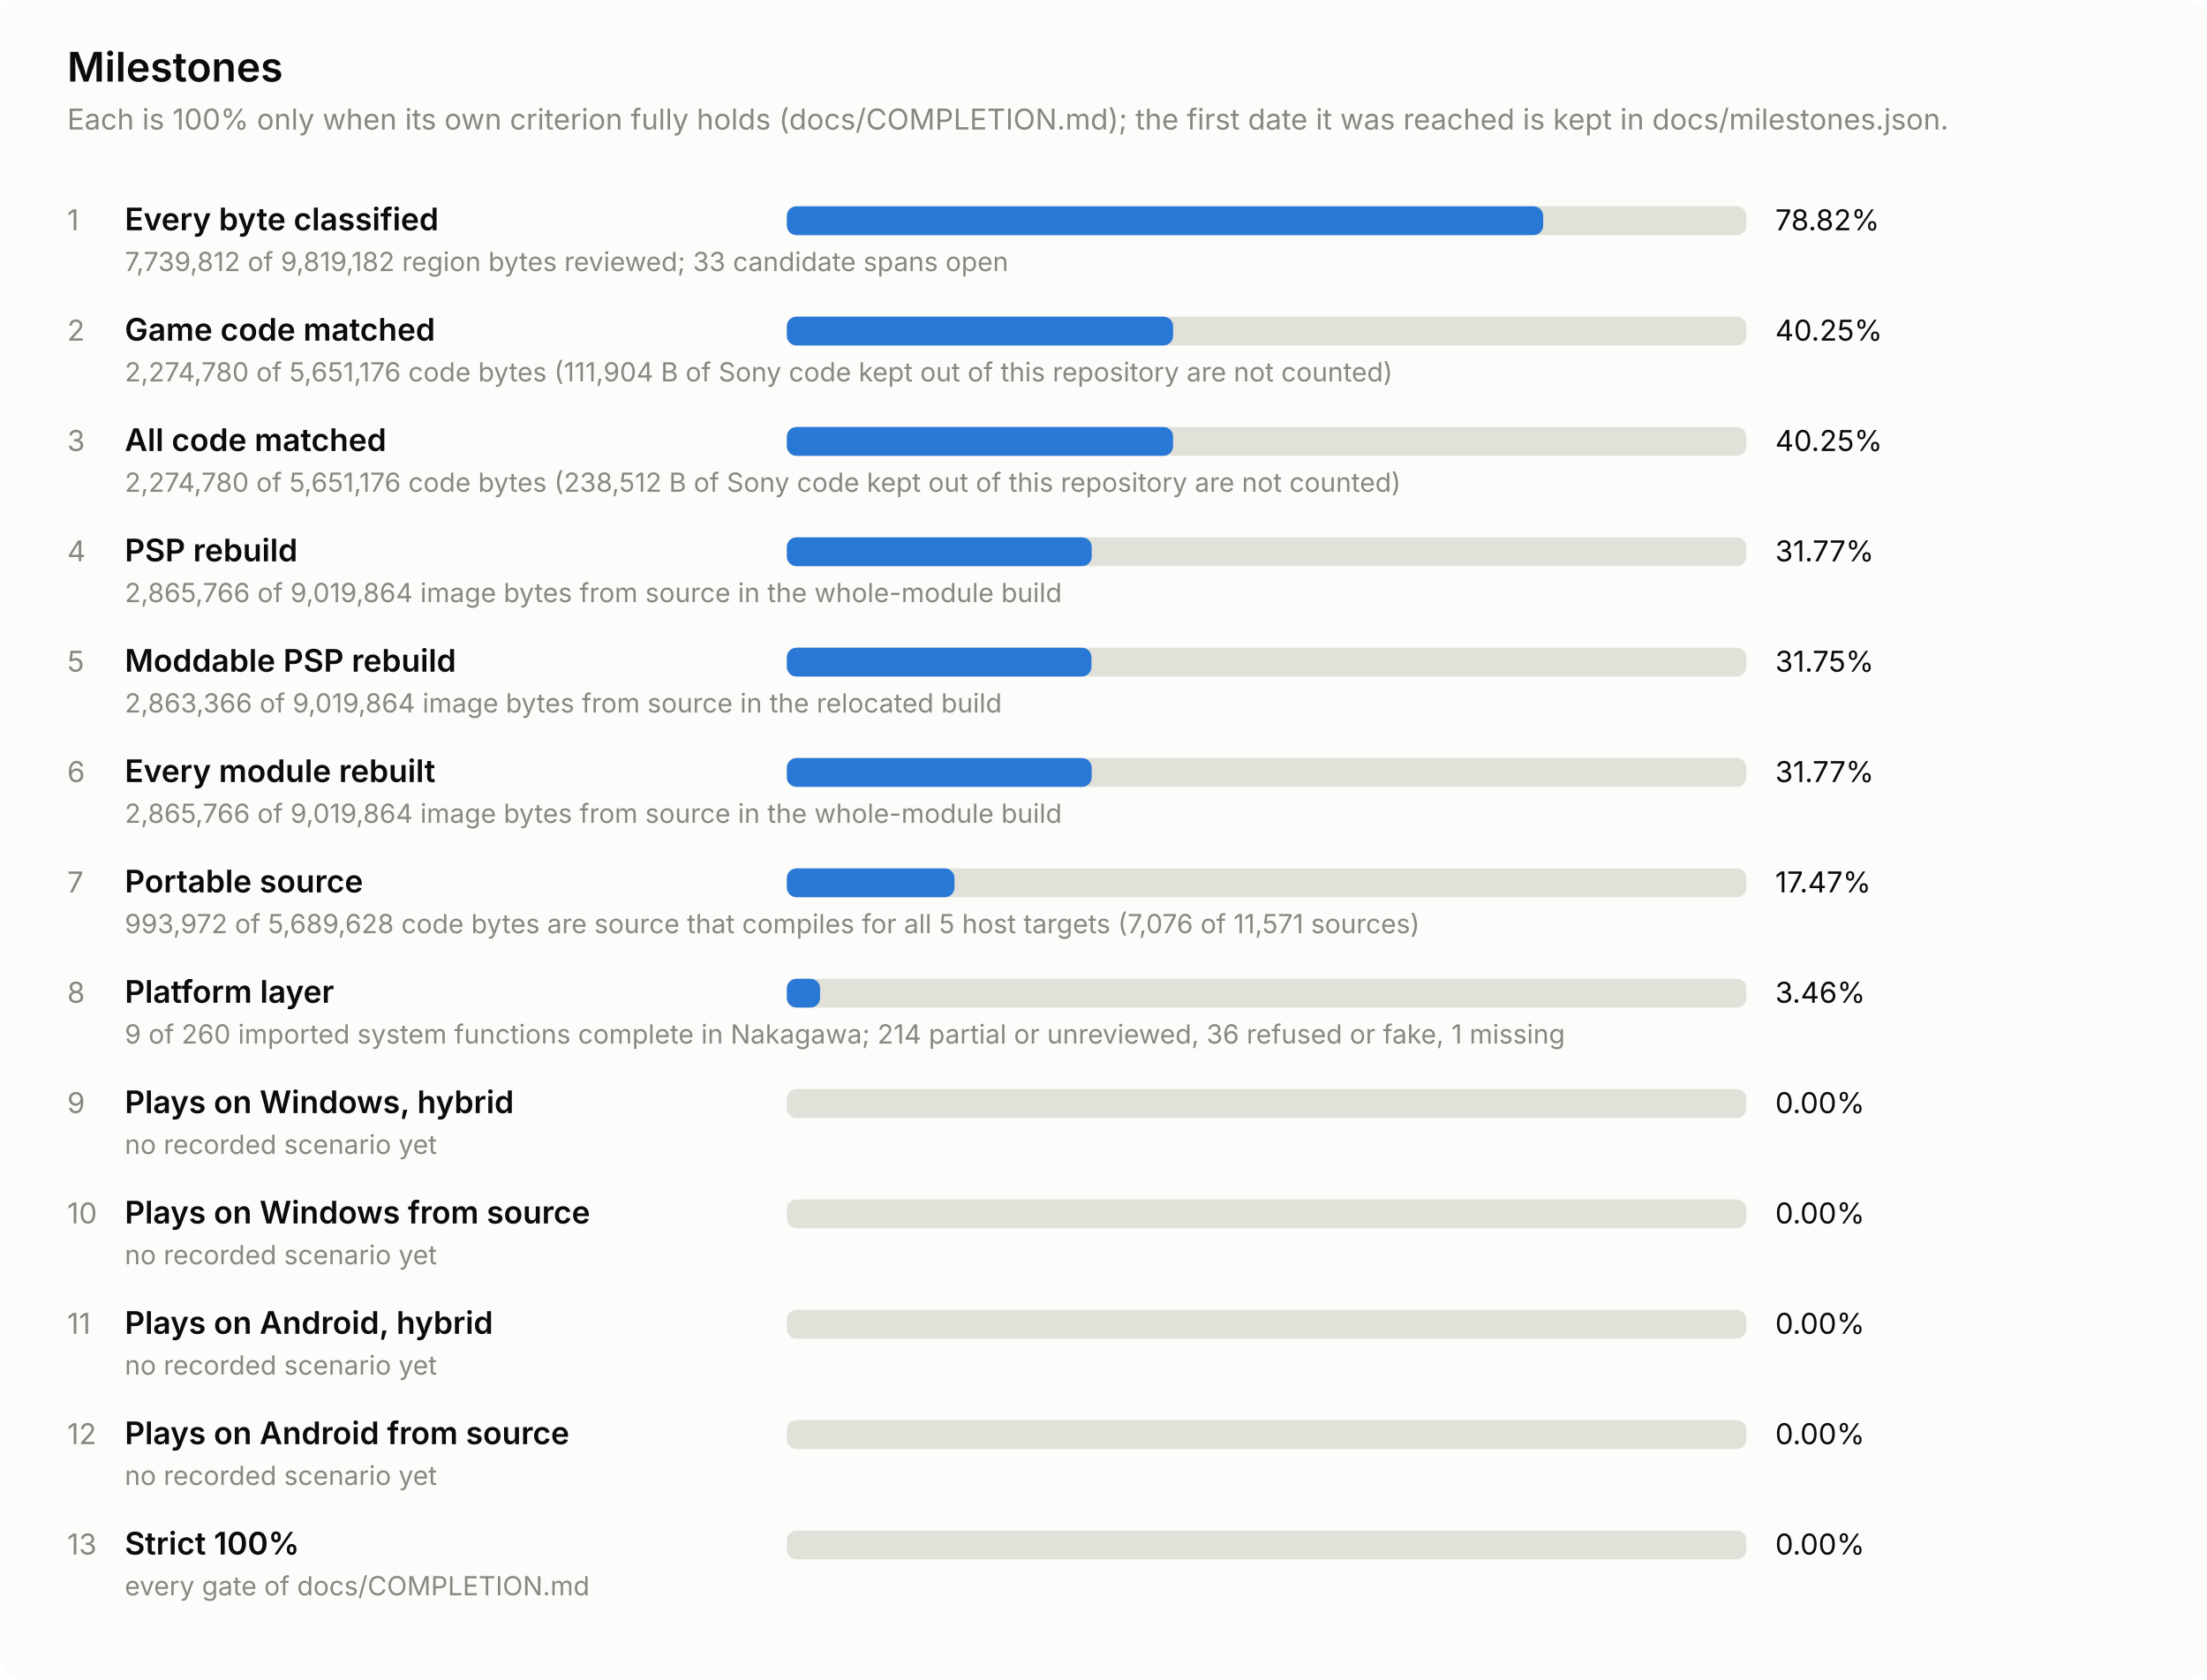
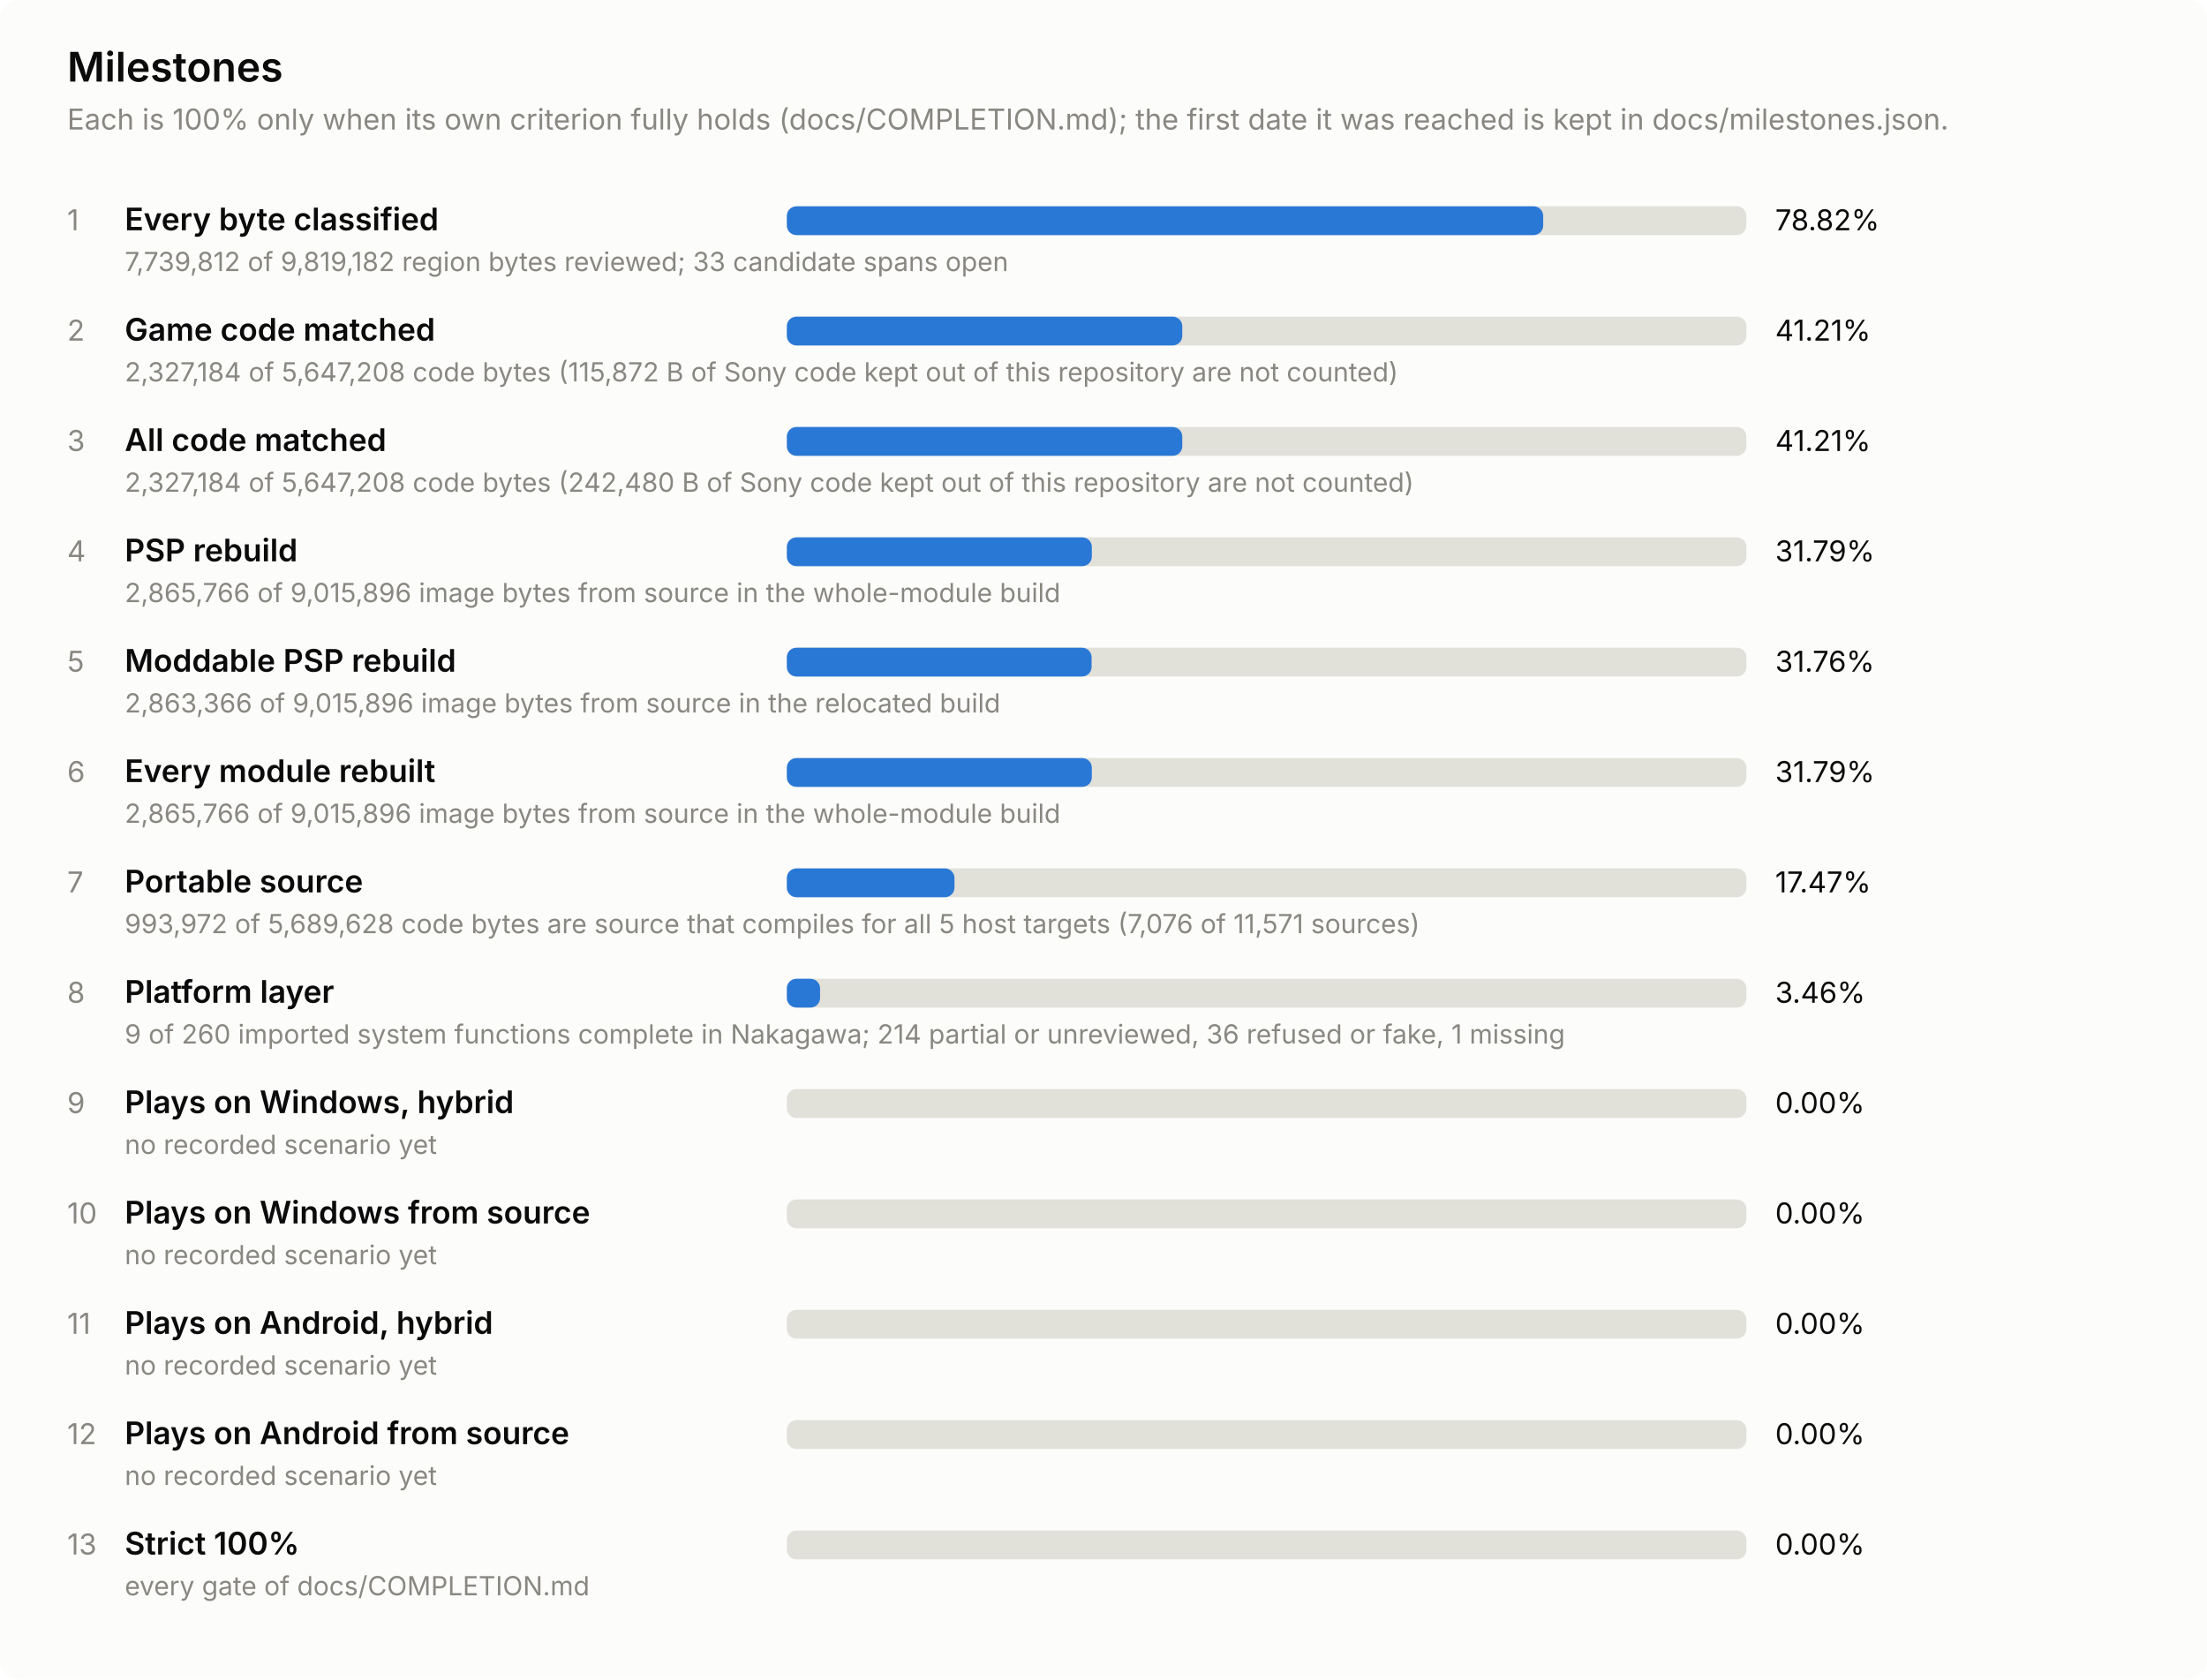
- <svg xmlns="http://www.w3.org/2000/svg" viewBox="0 0 920 700" width="920" height="700" role="img" aria-label="Milestones: Every byte classified 78.8 percent; Game code matched 40.3 percent; All code matched 40.3 percent; PSP rebuild 31.8 percent; Moddable PSP rebuild 31.7 percent; Every module rebuilt 31.8 percent; Portable source 17.5 percent; Platform layer 3.5 percent; Plays on Windows, hybrid 0.0 percent; Plays on Windows from source 0.0 percent; Plays on Android, hybrid 0.0 percent; Plays on Android from source 0.0 percent; Strict 100% 0.0 percent">
+ <svg xmlns="http://www.w3.org/2000/svg" viewBox="0 0 920 700" width="920" height="700" role="img" aria-label="Milestones: Every byte classified 78.8 percent; Game code matched 41.2 percent; All code matched 41.2 percent; PSP rebuild 31.8 percent; Moddable PSP rebuild 31.8 percent; Every module rebuilt 31.8 percent; Portable source 17.5 percent; Platform layer 3.5 percent; Plays on Windows, hybrid 0.0 percent; Plays on Windows from source 0.0 percent; Plays on Android, hybrid 0.0 percent; Plays on Android from source 0.0 percent; Strict 100% 0.0 percent">
  <style>
.bg{fill:#fcfcfb}.t1{fill:#0b0b0b}.t2{fill:#52514e}.t3{fill:#898781}.grid{stroke:#e1e0d9}.track{fill:#e1e0d9}
.ln{fill:none;stroke:#2a78d6;stroke-width:2}.ln2{fill:none;stroke:#d03b3b;stroke-width:2;stroke-dasharray:4 3}.dot{fill:#2a78d6}
text{font-family:system-ui,-apple-system,"Segoe UI",sans-serif}.num{font-variant-numeric:tabular-nums}
.hatch-line{stroke:#898781;stroke-width:1.5}
.s-matched{fill:#2a78d6}.s-lane{fill:#eb6834}.s-near{fill:#1baf7a}.s-parked{fill:#eda100}.s-blocked{fill:#d03b3b}.s-todo{fill:#c3c2b7}.s-data{fill:#6250d6}.s-kept{fill:#c3c2b7}
@media (prefers-color-scheme:dark){
.bg{fill:#1a1a19}.t1{fill:#f0efec}.t2{fill:#c3c2b7}.t3{fill:#898781}.grid{stroke:#2c2c2a}.track{fill:#2c2c2a}
.ln{stroke:#3987e5}.dot{fill:#3987e5}.hatch-line{stroke:#898781}
.s-matched{fill:#3987e5}.s-lane{fill:#d95926}.s-near{fill:#199e70}.s-parked{fill:#c98500}.s-blocked{fill:#d03b3b}.s-todo{fill:#4a4a46}.s-data{fill:#9085e9}.s-kept{fill:#4a4a46}}</style>
  <defs>
    <pattern id="hatch" patternUnits="userSpaceOnUse" width="6" height="6" patternTransform="rotate(45)">
      <rect class="s-kept" width="6" height="6" />
      <line class="hatch-line" x1="0" y1="0" x2="0" y2="6" />
    </pattern>
  </defs>
  <rect class="bg" width="920" height="700" rx="8" />
  <text class="t1" x="28" y="34" font-size="17" font-weight="600">Milestones</text>
  <text class="t3" x="28" y="54" font-size="12">Each is 100% only when its own criterion fully holds (docs/COMPLETION.md); the first date it was reached is kept in docs/milestones.json.</text>
  <text class="t3 num" x="28" y="96" font-size="12"> 1</text>
  <text class="t1" x="52" y="96" font-size="13" font-weight="600">Every byte classified</text>
  <text class="t3" x="52" y="113" font-size="11">7,739,812 of 9,819,182 region bytes reviewed; 33 candidate spans open</text>
  <rect class="track" x="328" y="86" width="400" height="12" rx="4" />
  <rect class="s-matched" x="328" y="86" width="315.29" height="12" rx="4" />
  <text class="t1 num" x="740" y="96" font-size="12">78.82%</text>
  <text class="t3 num" x="28" y="142" font-size="12"> 2</text>
  <text class="t1" x="52" y="142" font-size="13" font-weight="600">Game code matched</text>
-   <text class="t3" x="52" y="159" font-size="11">2,274,780 of 5,651,176 code bytes (111,904 B of Sony code kept out of this repository are not counted)</text>
+   <text class="t3" x="52" y="159" font-size="11">2,327,184 of 5,647,208 code bytes (115,872 B of Sony code kept out of this repository are not counted)</text>
  <rect class="track" x="328" y="132" width="400" height="12" rx="4" />
-   <rect class="s-matched" x="328" y="132" width="161.01" height="12" rx="4" />
-   <text class="t1 num" x="740" y="142" font-size="12">40.25%</text>
+   <rect class="s-matched" x="328" y="132" width="164.84" height="12" rx="4" />
+   <text class="t1 num" x="740" y="142" font-size="12">41.21%</text>
  <text class="t3 num" x="28" y="188" font-size="12"> 3</text>
  <text class="t1" x="52" y="188" font-size="13" font-weight="600">All code matched</text>
-   <text class="t3" x="52" y="205" font-size="11">2,274,780 of 5,651,176 code bytes (238,512 B of Sony code kept out of this repository are not counted)</text>
+   <text class="t3" x="52" y="205" font-size="11">2,327,184 of 5,647,208 code bytes (242,480 B of Sony code kept out of this repository are not counted)</text>
  <rect class="track" x="328" y="178" width="400" height="12" rx="4" />
-   <rect class="s-matched" x="328" y="178" width="161.01" height="12" rx="4" />
-   <text class="t1 num" x="740" y="188" font-size="12">40.25%</text>
+   <rect class="s-matched" x="328" y="178" width="164.84" height="12" rx="4" />
+   <text class="t1 num" x="740" y="188" font-size="12">41.21%</text>
  <text class="t3 num" x="28" y="234" font-size="12"> 4</text>
  <text class="t1" x="52" y="234" font-size="13" font-weight="600">PSP rebuild</text>
-   <text class="t3" x="52" y="251" font-size="11">2,865,766 of 9,019,864 image bytes from source in the whole-module build</text>
+   <text class="t3" x="52" y="251" font-size="11">2,865,766 of 9,015,896 image bytes from source in the whole-module build</text>
  <rect class="track" x="328" y="224" width="400" height="12" rx="4" />
-   <rect class="s-matched" x="328" y="224" width="127.09" height="12" rx="4" />
-   <text class="t1 num" x="740" y="234" font-size="12">31.77%</text>
+   <rect class="s-matched" x="328" y="224" width="127.14" height="12" rx="4" />
+   <text class="t1 num" x="740" y="234" font-size="12">31.79%</text>
  <text class="t3 num" x="28" y="280" font-size="12"> 5</text>
  <text class="t1" x="52" y="280" font-size="13" font-weight="600">Moddable PSP rebuild</text>
-   <text class="t3" x="52" y="297" font-size="11">2,863,366 of 9,019,864 image bytes from source in the relocated build</text>
+   <text class="t3" x="52" y="297" font-size="11">2,863,366 of 9,015,896 image bytes from source in the relocated build</text>
  <rect class="track" x="328" y="270" width="400" height="12" rx="4" />
-   <rect class="s-matched" x="328" y="270" width="126.98" height="12" rx="4" />
-   <text class="t1 num" x="740" y="280" font-size="12">31.75%</text>
+   <rect class="s-matched" x="328" y="270" width="127.04" height="12" rx="4" />
+   <text class="t1 num" x="740" y="280" font-size="12">31.76%</text>
  <text class="t3 num" x="28" y="326" font-size="12"> 6</text>
  <text class="t1" x="52" y="326" font-size="13" font-weight="600">Every module rebuilt</text>
-   <text class="t3" x="52" y="343" font-size="11">2,865,766 of 9,019,864 image bytes from source in the whole-module build</text>
+   <text class="t3" x="52" y="343" font-size="11">2,865,766 of 9,015,896 image bytes from source in the whole-module build</text>
  <rect class="track" x="328" y="316" width="400" height="12" rx="4" />
-   <rect class="s-matched" x="328" y="316" width="127.09" height="12" rx="4" />
-   <text class="t1 num" x="740" y="326" font-size="12">31.77%</text>
+   <rect class="s-matched" x="328" y="316" width="127.14" height="12" rx="4" />
+   <text class="t1 num" x="740" y="326" font-size="12">31.79%</text>
  <text class="t3 num" x="28" y="372" font-size="12"> 7</text>
  <text class="t1" x="52" y="372" font-size="13" font-weight="600">Portable source</text>
  <text class="t3" x="52" y="389" font-size="11">993,972 of 5,689,628 code bytes are source that compiles for all 5 host targets (7,076 of 11,571 sources)</text>
  <rect class="track" x="328" y="362" width="400" height="12" rx="4" />
  <rect class="s-matched" x="328" y="362" width="69.88" height="12" rx="4" />
  <text class="t1 num" x="740" y="372" font-size="12">17.47%</text>
  <text class="t3 num" x="28" y="418" font-size="12"> 8</text>
  <text class="t1" x="52" y="418" font-size="13" font-weight="600">Platform layer</text>
  <text class="t3" x="52" y="435" font-size="11">9 of 260 imported system functions complete in Nakagawa; 214 partial or unreviewed, 36 refused or fake, 1 missing</text>
  <rect class="track" x="328" y="408" width="400" height="12" rx="4" />
  <rect class="s-matched" x="328" y="408" width="13.85" height="12" rx="4" />
  <text class="t1 num" x="740" y="418" font-size="12">3.46%</text>
  <text class="t3 num" x="28" y="464" font-size="12"> 9</text>
  <text class="t1" x="52" y="464" font-size="13" font-weight="600">Plays on Windows, hybrid</text>
  <text class="t3" x="52" y="481" font-size="11">no recorded scenario yet</text>
  <rect class="track" x="328" y="454" width="400" height="12" rx="4" />
  <text class="t1 num" x="740" y="464" font-size="12">0.00%</text>
  <text class="t3 num" x="28" y="510" font-size="12">10</text>
  <text class="t1" x="52" y="510" font-size="13" font-weight="600">Plays on Windows from source</text>
  <text class="t3" x="52" y="527" font-size="11">no recorded scenario yet</text>
  <rect class="track" x="328" y="500" width="400" height="12" rx="4" />
  <text class="t1 num" x="740" y="510" font-size="12">0.00%</text>
  <text class="t3 num" x="28" y="556" font-size="12">11</text>
  <text class="t1" x="52" y="556" font-size="13" font-weight="600">Plays on Android, hybrid</text>
  <text class="t3" x="52" y="573" font-size="11">no recorded scenario yet</text>
  <rect class="track" x="328" y="546" width="400" height="12" rx="4" />
  <text class="t1 num" x="740" y="556" font-size="12">0.00%</text>
  <text class="t3 num" x="28" y="602" font-size="12">12</text>
  <text class="t1" x="52" y="602" font-size="13" font-weight="600">Plays on Android from source</text>
  <text class="t3" x="52" y="619" font-size="11">no recorded scenario yet</text>
  <rect class="track" x="328" y="592" width="400" height="12" rx="4" />
  <text class="t1 num" x="740" y="602" font-size="12">0.00%</text>
  <text class="t3 num" x="28" y="648" font-size="12">13</text>
  <text class="t1" x="52" y="648" font-size="13" font-weight="600">Strict 100%</text>
  <text class="t3" x="52" y="665" font-size="11">every gate of docs/COMPLETION.md</text>
  <rect class="track" x="328" y="638" width="400" height="12" rx="4" />
  <text class="t1 num" x="740" y="648" font-size="12">0.00%</text>
</svg>
